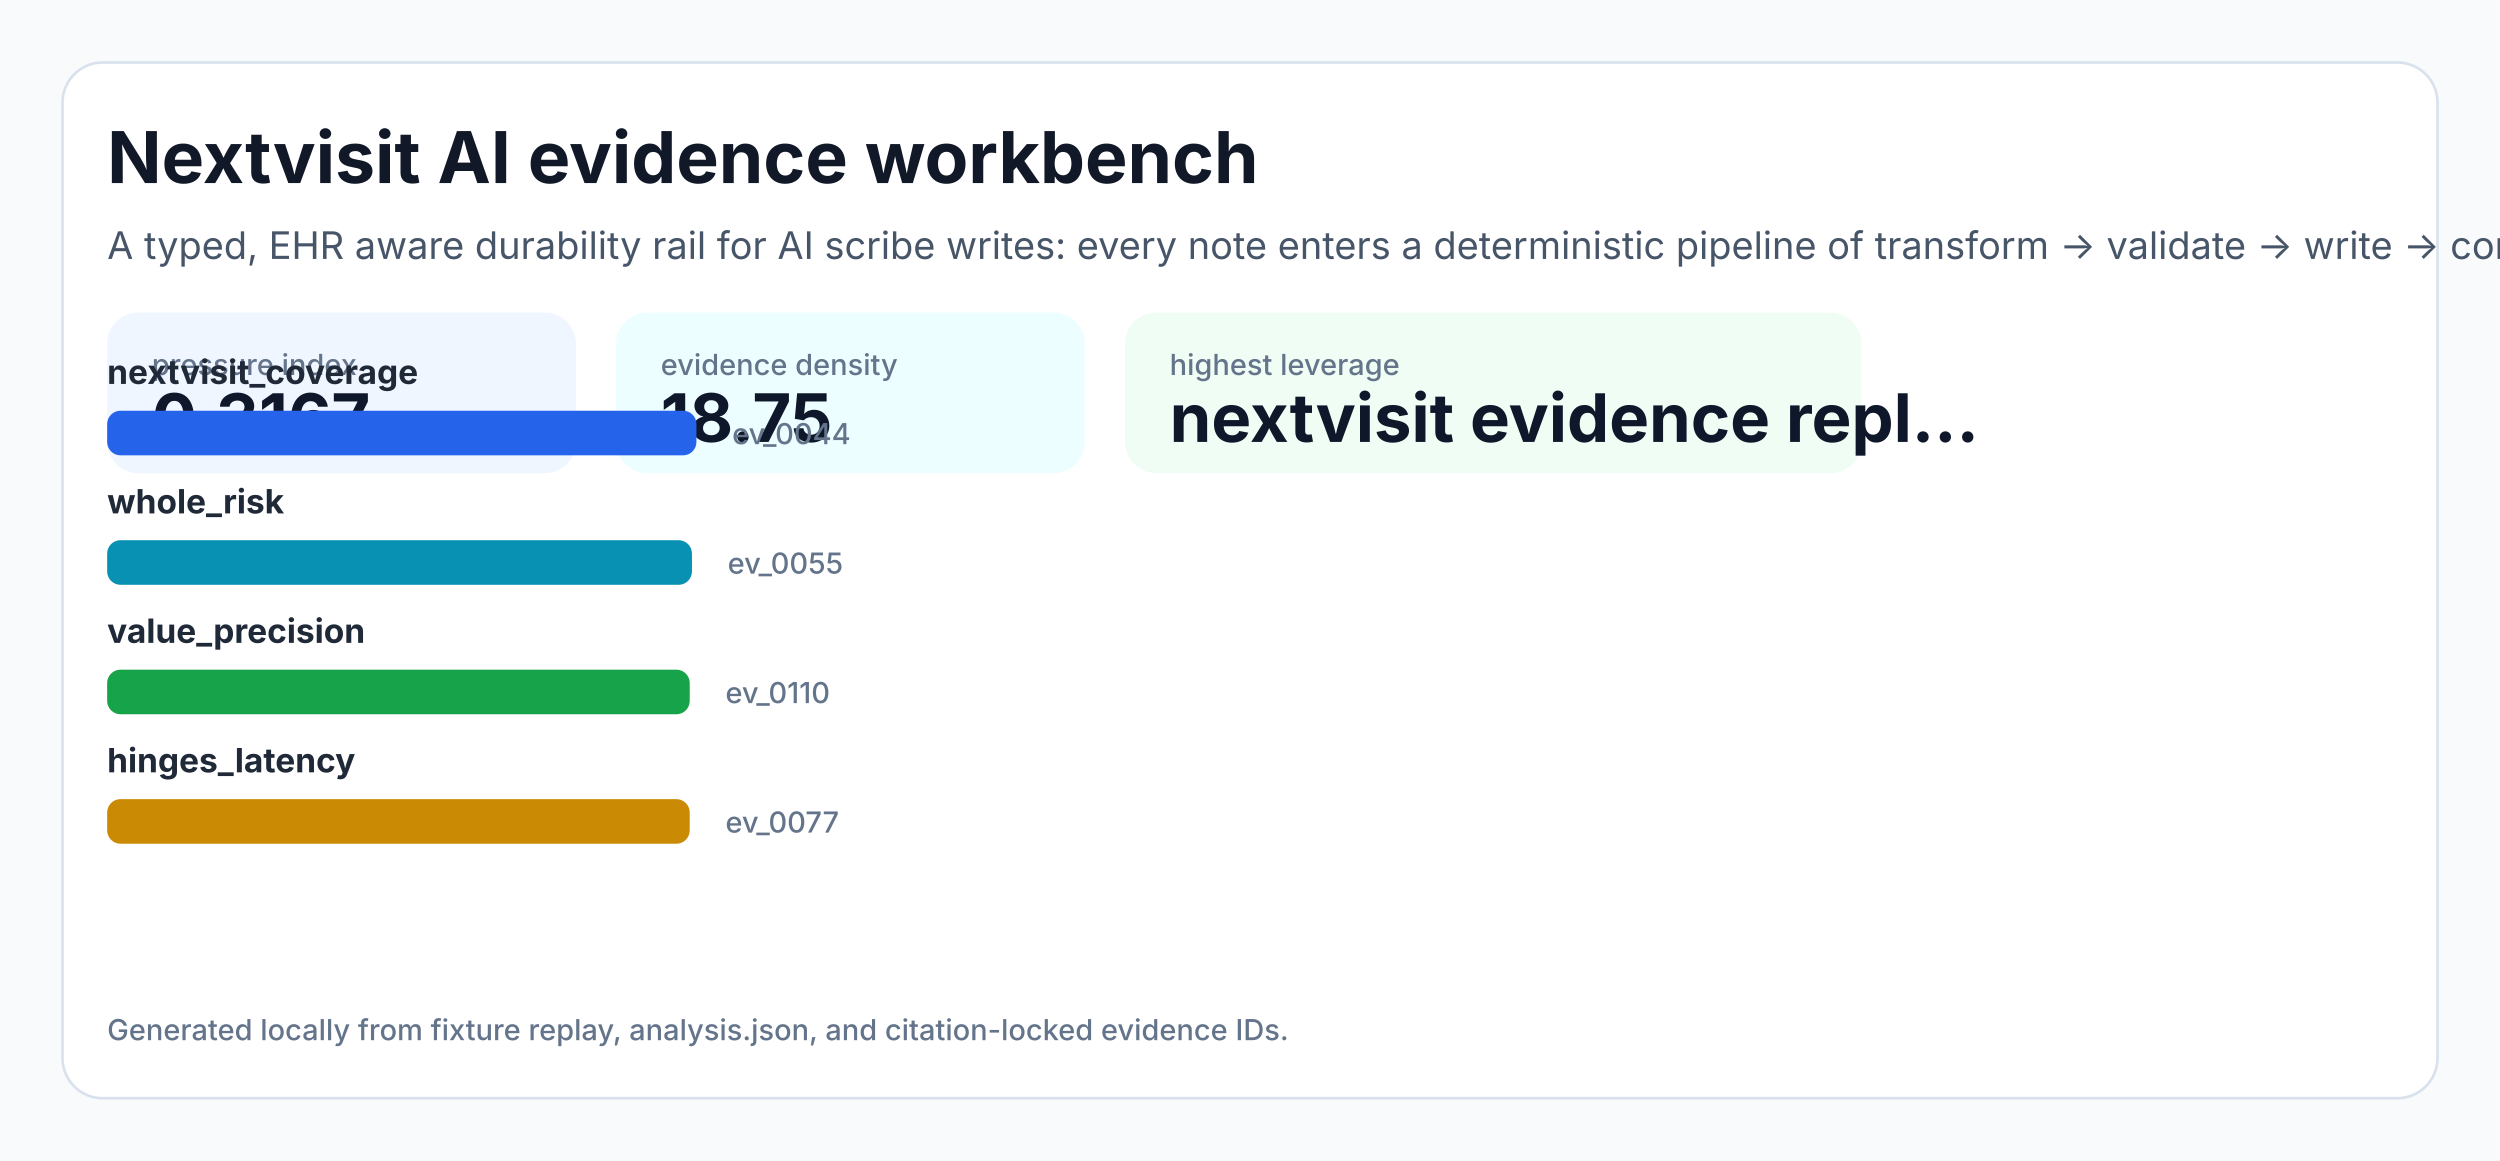
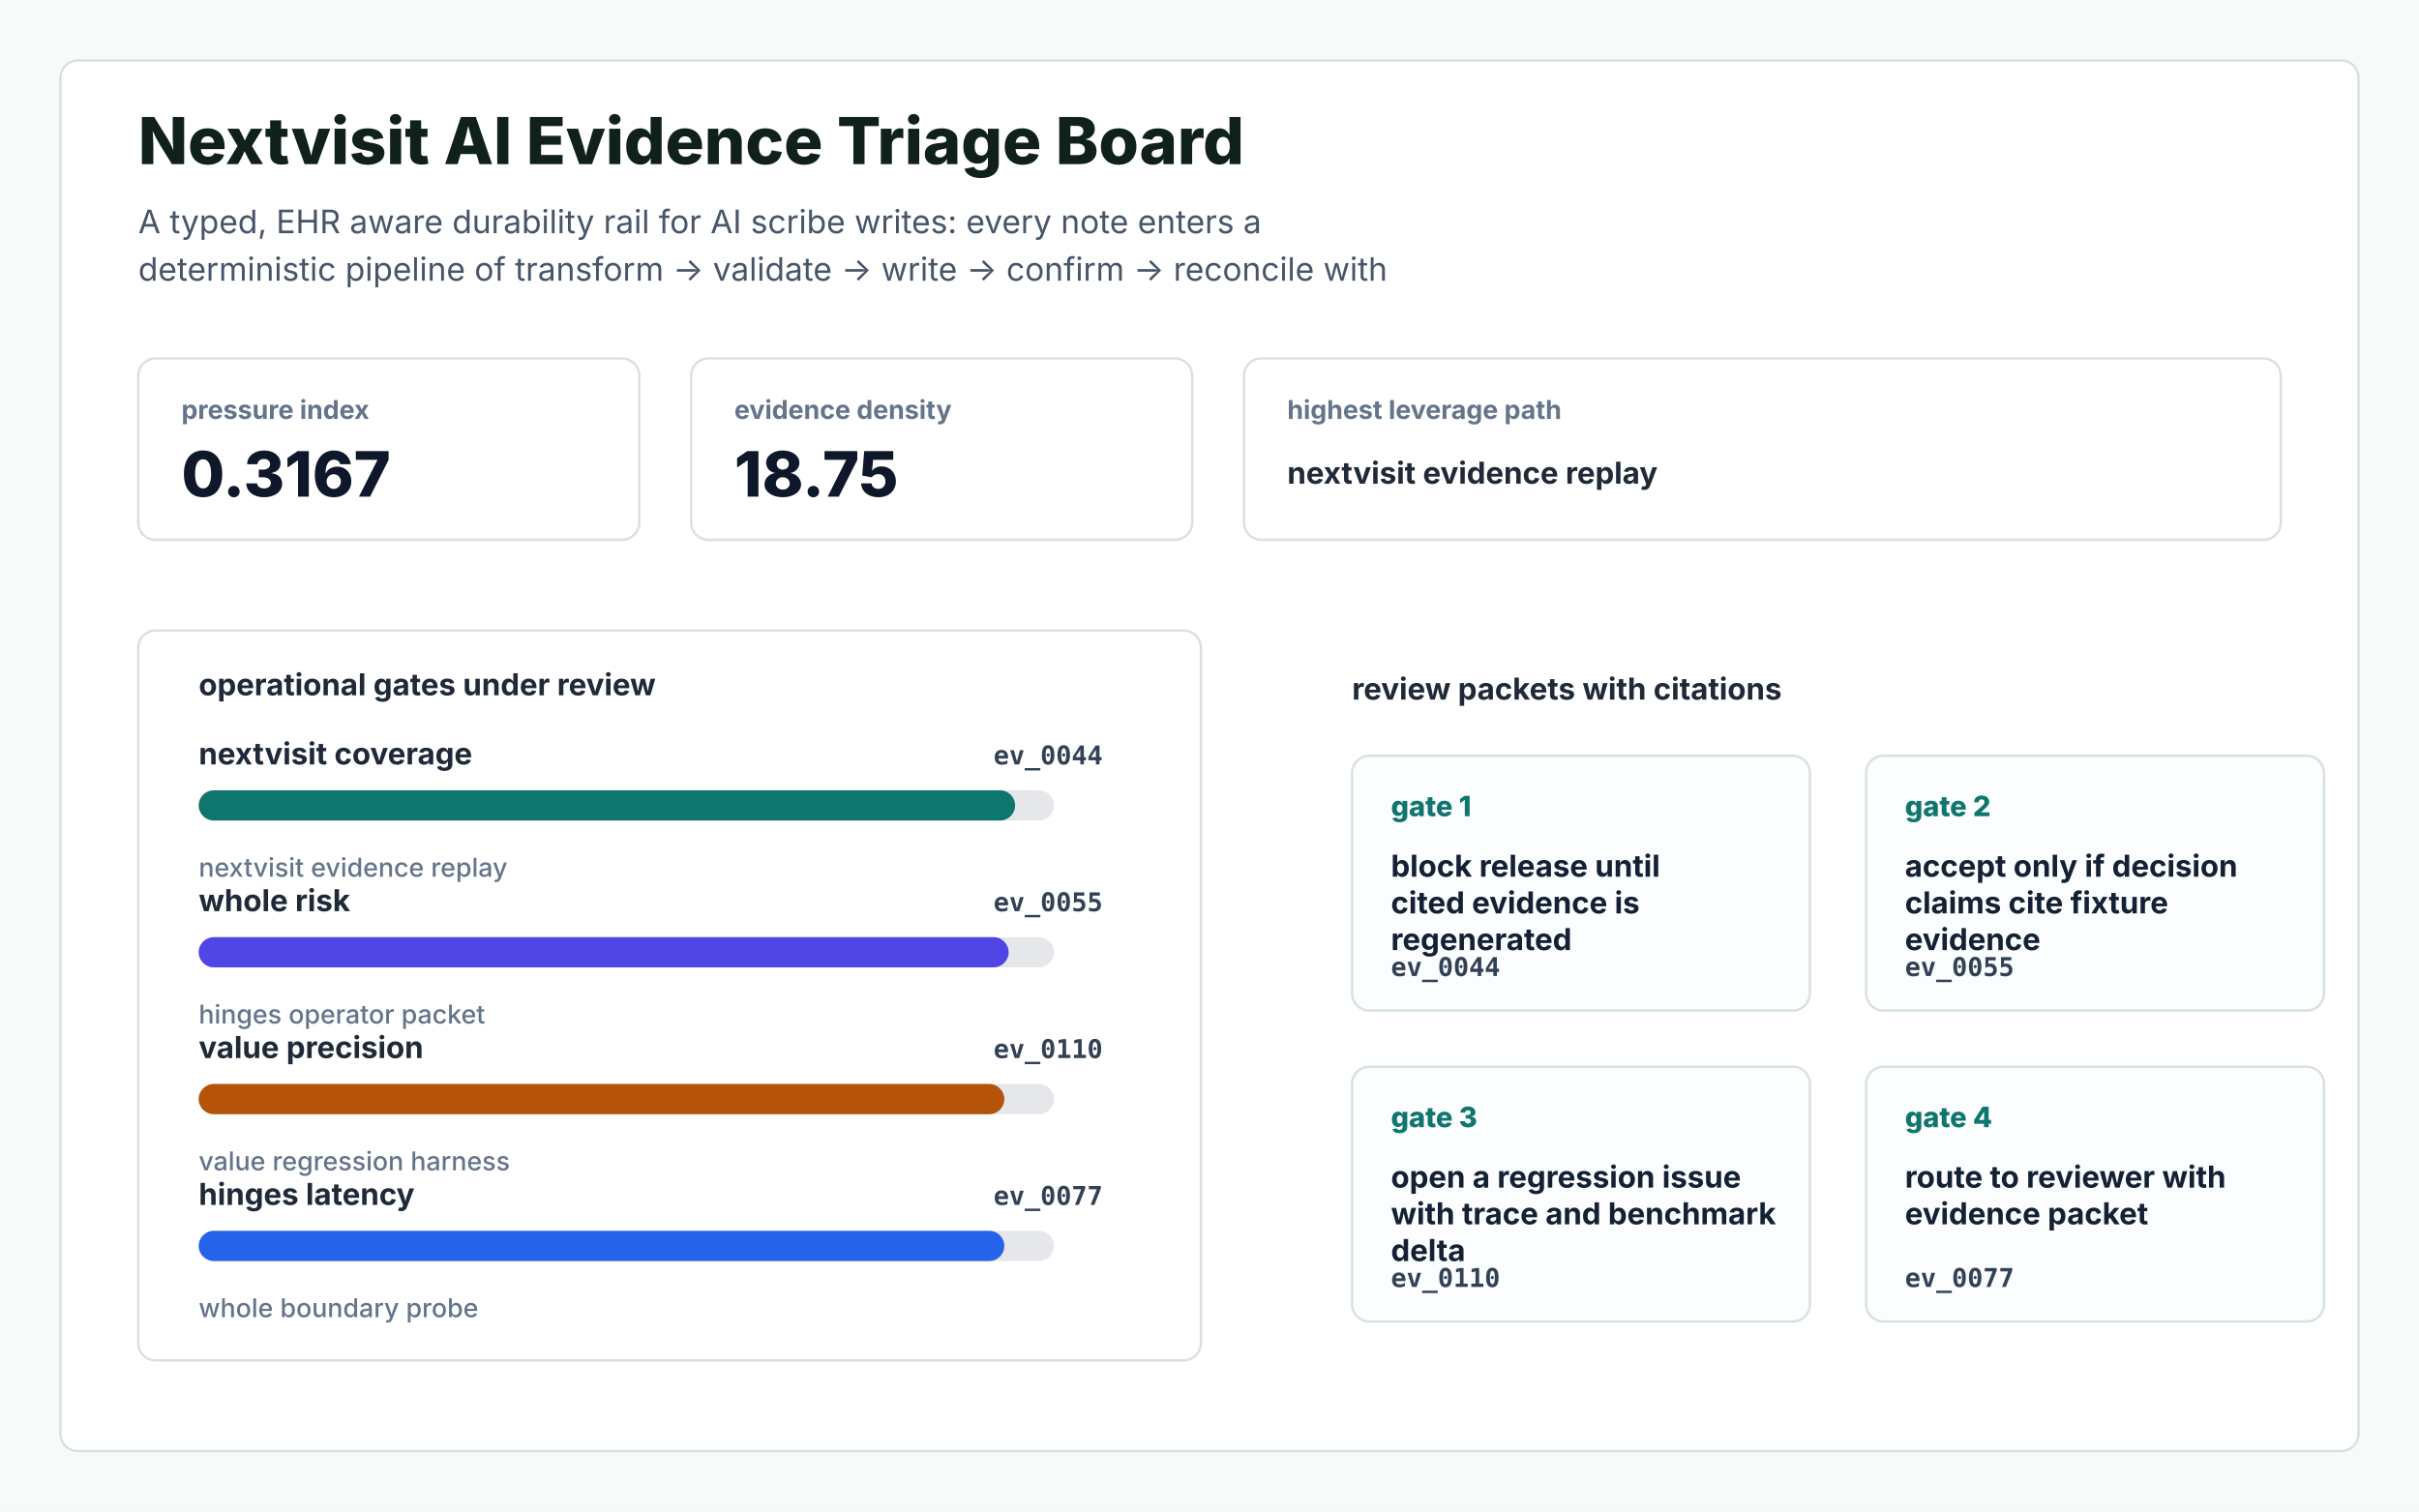
- <svg xmlns="http://www.w3.org/2000/svg" width="1120" height="520" viewBox="0 0 1120 520" role="img" aria-label="Nextvisit AI project working dashboard preview">
+ <svg xmlns="http://www.w3.org/2000/svg" width="1120" height="700" viewBox="0 0 1120 700" role="img" aria-label="Nextvisit AI visual evidence dashboard">
  <defs>
    <style>
-       .bg { fill: #f8fafc; }
-       .panel { fill: #ffffff; stroke: #d9e2ec; stroke-width: 1.2; }
-       .title { font: 700 32px -apple-system, BlinkMacSystemFont, "Segoe UI", sans-serif; fill: #111827; }
-       .sub { font: 400 17px -apple-system, BlinkMacSystemFont, "Segoe UI", sans-serif; fill: #475569; }
-       .label { font: 650 15px -apple-system, BlinkMacSystemFont, "Segoe UI", sans-serif; fill: #1f2937; }
-       .small { font: 500 13px -apple-system, BlinkMacSystemFont, "Segoe UI", sans-serif; fill: #64748b; }
-       .metric { font: 750 30px -apple-system, BlinkMacSystemFont, "Segoe UI", sans-serif; fill: #0f172a; }
+       .bg { fill:#f7faf9; }
+       .panel { fill:#ffffff; stroke:#d7e2df; stroke-width:1.1; }
+       .card { fill:#ffffff; stroke:#d7e2df; stroke-width:1.1; }
+       .actioncard { fill:#fbfdff; stroke:#d7e2df; stroke-width:1.1; }
+       .title { font:760 30px -apple-system,BlinkMacSystemFont,"Segoe UI",sans-serif; fill:#10201c; }
+       .sub { font:420 15px -apple-system,BlinkMacSystemFont,"Segoe UI",sans-serif; fill:#475569; }
+       .label { font:700 14px -apple-system,BlinkMacSystemFont,"Segoe UI",sans-serif; fill:#1f2937; }
+       .caption { font:500 12px -apple-system,BlinkMacSystemFont,"Segoe UI",sans-serif; fill:#64748b; }
+       .small { font:650 12px -apple-system,BlinkMacSystemFont,"Segoe UI",sans-serif; fill:#64748b; }
+       .metric { font:780 29px -apple-system,BlinkMacSystemFont,"Segoe UI",sans-serif; fill:#0f172a; }
+       .rank { font:760 13px -apple-system,BlinkMacSystemFont,"Segoe UI",sans-serif; fill:#0f766e; }
+       .cardtext { font:650 14px -apple-system,BlinkMacSystemFont,"Segoe UI",sans-serif; fill:#142033; }
+       .mono { font:700 12px ui-monospace,SFMono-Regular,Menlo,monospace; fill:#334155; }
    </style>
  </defs>
-   <rect class="bg" width="1120" height="520" rx="0" />
-   <rect class="panel" x="28" y="28" width="1064" height="464" rx="18" />
-   <text class="title" x="48" y="82">Nextvisit AI evidence workbench</text>
-   <text class="sub" x="48" y="116">A typed, EHR aware durability rail for AI scribe writes: every note enters a deterministic pipeline of transform -&gt; validate -&gt; write -&gt; confirm -&gt; reconcile with semantic fallback, and the clinician sees one sentence - never a lost session.</text>
-   <rect x="48" y="140" width="210" height="72" rx="14" fill="#eff6ff" />
-   <text class="small" x="68" y="168">pressure index</text>
-   <text class="metric" x="68" y="198">0.3167</text>
-   <rect x="276" y="140" width="210" height="72" rx="14" fill="#ecfeff" />
-   <text class="small" x="296" y="168">evidence density</text>
-   <text class="metric" x="296" y="198">18.75</text>
-   <rect x="504" y="140" width="330" height="72" rx="14" fill="#f0fdf4" />
-   <text class="small" x="524" y="168">highest leverage</text>
-   <text class="metric" x="524" y="198">nextvisit evidence repl...</text>
-   <text x="48" y="172" class="label">nextvisit_coverage</text>
-   <rect x="48" y="184" width="264" height="20" rx="6" fill="#2563eb" />
-   <text x="328" y="199" class="small">ev_0044</text>
-   <text x="48" y="230" class="label">whole_risk</text>
-   <rect x="48" y="242" width="262" height="20" rx="6" fill="#0891b2" />
-   <text x="326" y="257" class="small">ev_0055</text>
-   <text x="48" y="288" class="label">value_precision</text>
-   <rect x="48" y="300" width="261" height="20" rx="6" fill="#16a34a" />
-   <text x="325" y="315" class="small">ev_0110</text>
-   <text x="48" y="346" class="label">hinges_latency</text>
-   <rect x="48" y="358" width="261" height="20" rx="6" fill="#ca8a04" />
-   <text x="325" y="373" class="small">ev_0077</text>
-   <text class="small" x="48" y="466">Generated locally from fixture replay, analysis.json, and citation-locked evidence IDs.</text>
+   <rect class="bg" width="1120" height="700" />
+   <rect class="panel" x="28" y="28" width="1064" height="644" rx="8" />
+   <text class="title" x="64" y="76">Nextvisit AI Evidence Triage Board</text>
+   <text class="sub" x="64" y="108">
+     <tspan x="64" dy="0">A typed, EHR aware durability rail for AI scribe writes: every note enters a</tspan>
+     <tspan x="64" dy="22">deterministic pipeline of transform -&gt; validate -&gt; write -&gt; confirm -&gt; reconcile with</tspan>
+   </text>
+   <rect class="card" x="64" y="166" width="232" height="84" rx="8" />
+   <text class="small" x="84" y="194">pressure index</text>
+   <text class="metric" x="84" y="230">0.3167</text>
+   <rect class="card" x="320" y="166" width="232" height="84" rx="8" />
+   <text class="small" x="340" y="194">evidence density</text>
+   <text class="metric" x="340" y="230">18.75</text>
+   <rect class="card" x="576" y="166" width="480" height="84" rx="8" />
+   <text class="small" x="596" y="194">highest leverage path</text>
+   <text class="label" x="596" y="224">
+     <tspan x="596" dy="0">nextvisit evidence replay</tspan>
+   </text>
+   <rect class="card" x="64" y="292" width="492" height="338" rx="8" />
+   <text class="label" x="92" y="322">operational gates under review</text>
+   <text x="92" y="354" class="label">nextvisit coverage</text>
+   <text x="460" y="354" class="mono">ev_0044</text>
+   <rect x="92" y="366" width="396" height="14" rx="7" fill="#e5e7eb" />
+   <rect x="92" y="366" width="378" height="14" rx="7" fill="#0f766e" />
+   <text x="92" y="406" class="caption">nextvisit evidence replay</text>
+   <text x="92" y="422" class="label">whole risk</text>
+   <text x="460" y="422" class="mono">ev_0055</text>
+   <rect x="92" y="434" width="396" height="14" rx="7" fill="#e5e7eb" />
+   <rect x="92" y="434" width="375" height="14" rx="7" fill="#4f46e5" />
+   <text x="92" y="474" class="caption">hinges operator packet</text>
+   <text x="92" y="490" class="label">value precision</text>
+   <text x="460" y="490" class="mono">ev_0110</text>
+   <rect x="92" y="502" width="396" height="14" rx="7" fill="#e5e7eb" />
+   <rect x="92" y="502" width="373" height="14" rx="7" fill="#b45309" />
+   <text x="92" y="542" class="caption">value regression harness</text>
+   <text x="92" y="558" class="label">hinges latency</text>
+   <text x="460" y="558" class="mono">ev_0077</text>
+   <rect x="92" y="570" width="396" height="14" rx="7" fill="#e5e7eb" />
+   <rect x="92" y="570" width="373" height="14" rx="7" fill="#2563eb" />
+   <text x="92" y="610" class="caption">whole boundary probe</text>
+   <text class="label" x="626" y="324">review packets with citations</text>
+   <rect class="actioncard" x="626" y="350" width="212" height="118" rx="8" />
+   <text class="rank" x="644" y="378">gate 1</text>
+   <text class="cardtext" x="644" y="406">
+     <tspan x="644" dy="0">block release until</tspan>
+     <tspan x="644" dy="17">cited evidence is</tspan>
+     <tspan x="644" dy="17">regenerated</tspan>
+   </text>
+   <text class="mono" x="644" y="452">ev_0044</text>
+   <rect class="actioncard" x="864" y="350" width="212" height="118" rx="8" />
+   <text class="rank" x="882" y="378">gate 2</text>
+   <text class="cardtext" x="882" y="406">
+     <tspan x="882" dy="0">accept only if decision</tspan>
+     <tspan x="882" dy="17">claims cite fixture</tspan>
+     <tspan x="882" dy="17">evidence</tspan>
+   </text>
+   <text class="mono" x="882" y="452">ev_0055</text>
+   <rect class="actioncard" x="626" y="494" width="212" height="118" rx="8" />
+   <text class="rank" x="644" y="522">gate 3</text>
+   <text class="cardtext" x="644" y="550">
+     <tspan x="644" dy="0">open a regression issue</tspan>
+     <tspan x="644" dy="17">with trace and benchmark</tspan>
+     <tspan x="644" dy="17">delta</tspan>
+   </text>
+   <text class="mono" x="644" y="596">ev_0110</text>
+   <rect class="actioncard" x="864" y="494" width="212" height="118" rx="8" />
+   <text class="rank" x="882" y="522">gate 4</text>
+   <text class="cardtext" x="882" y="550">
+     <tspan x="882" dy="0">route to reviewer with</tspan>
+     <tspan x="882" dy="17">evidence packet</tspan>
+   </text>
+   <text class="mono" x="882" y="596">ev_0077</text>
</svg>
